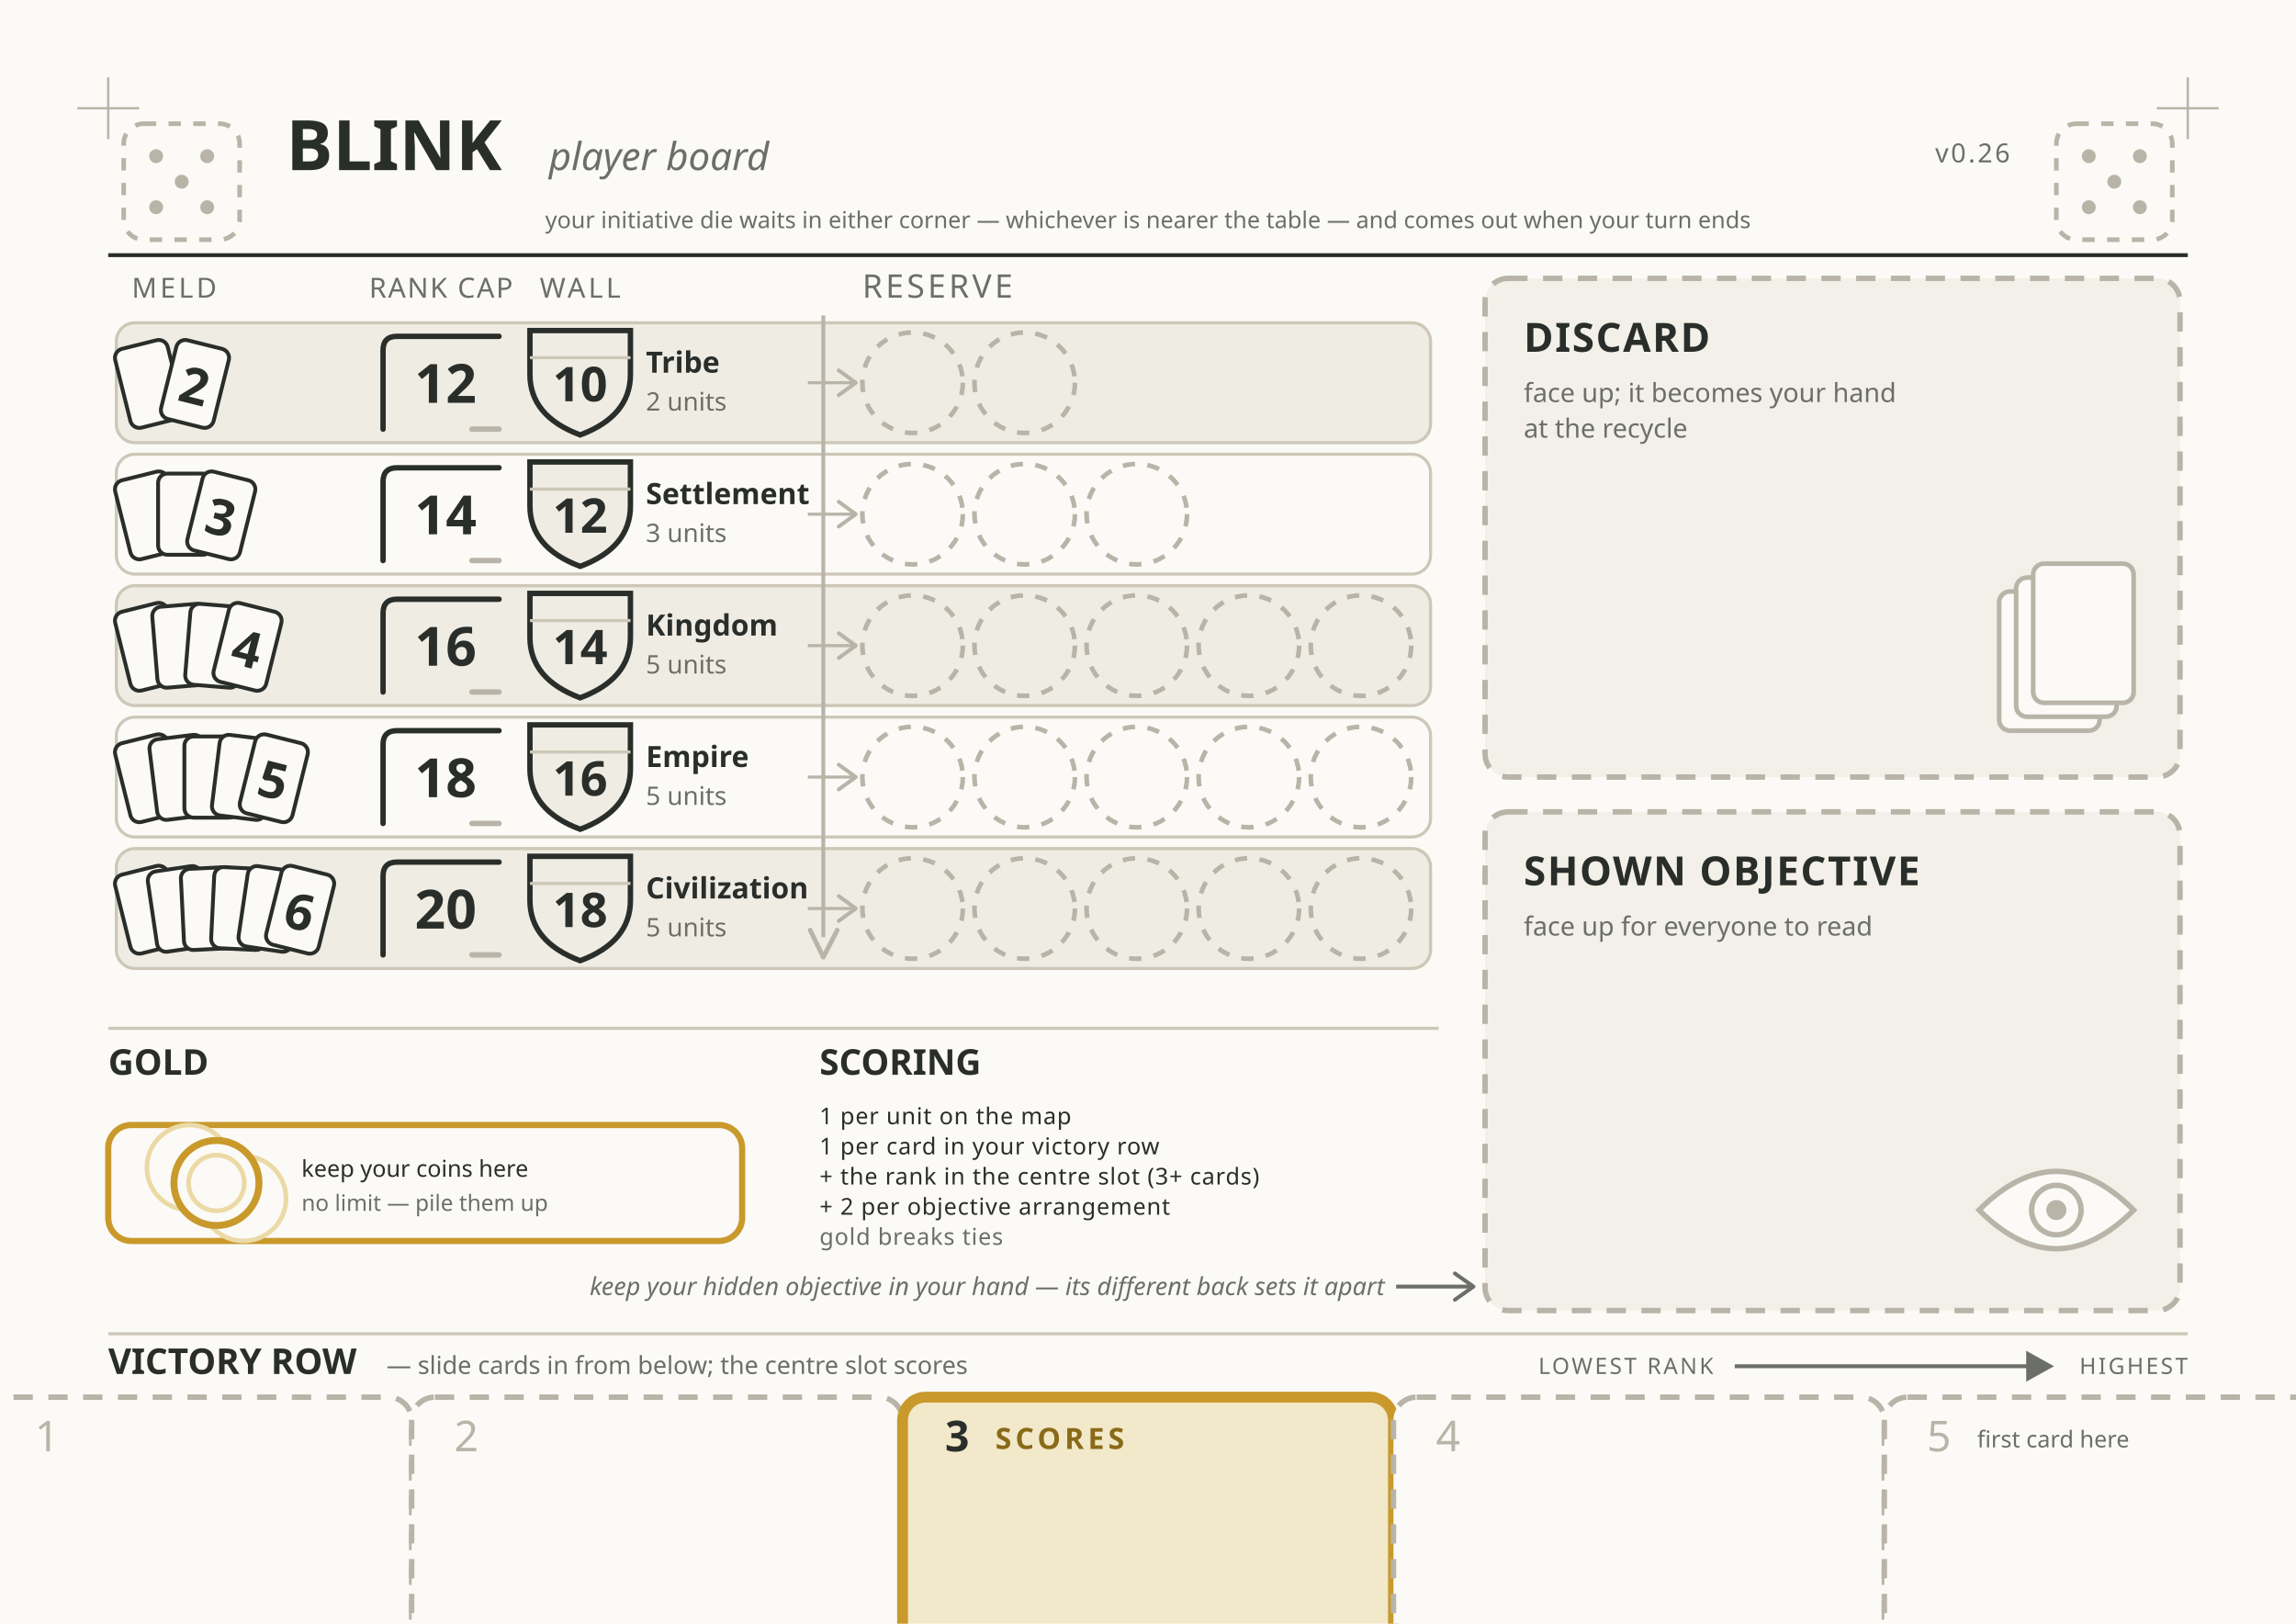
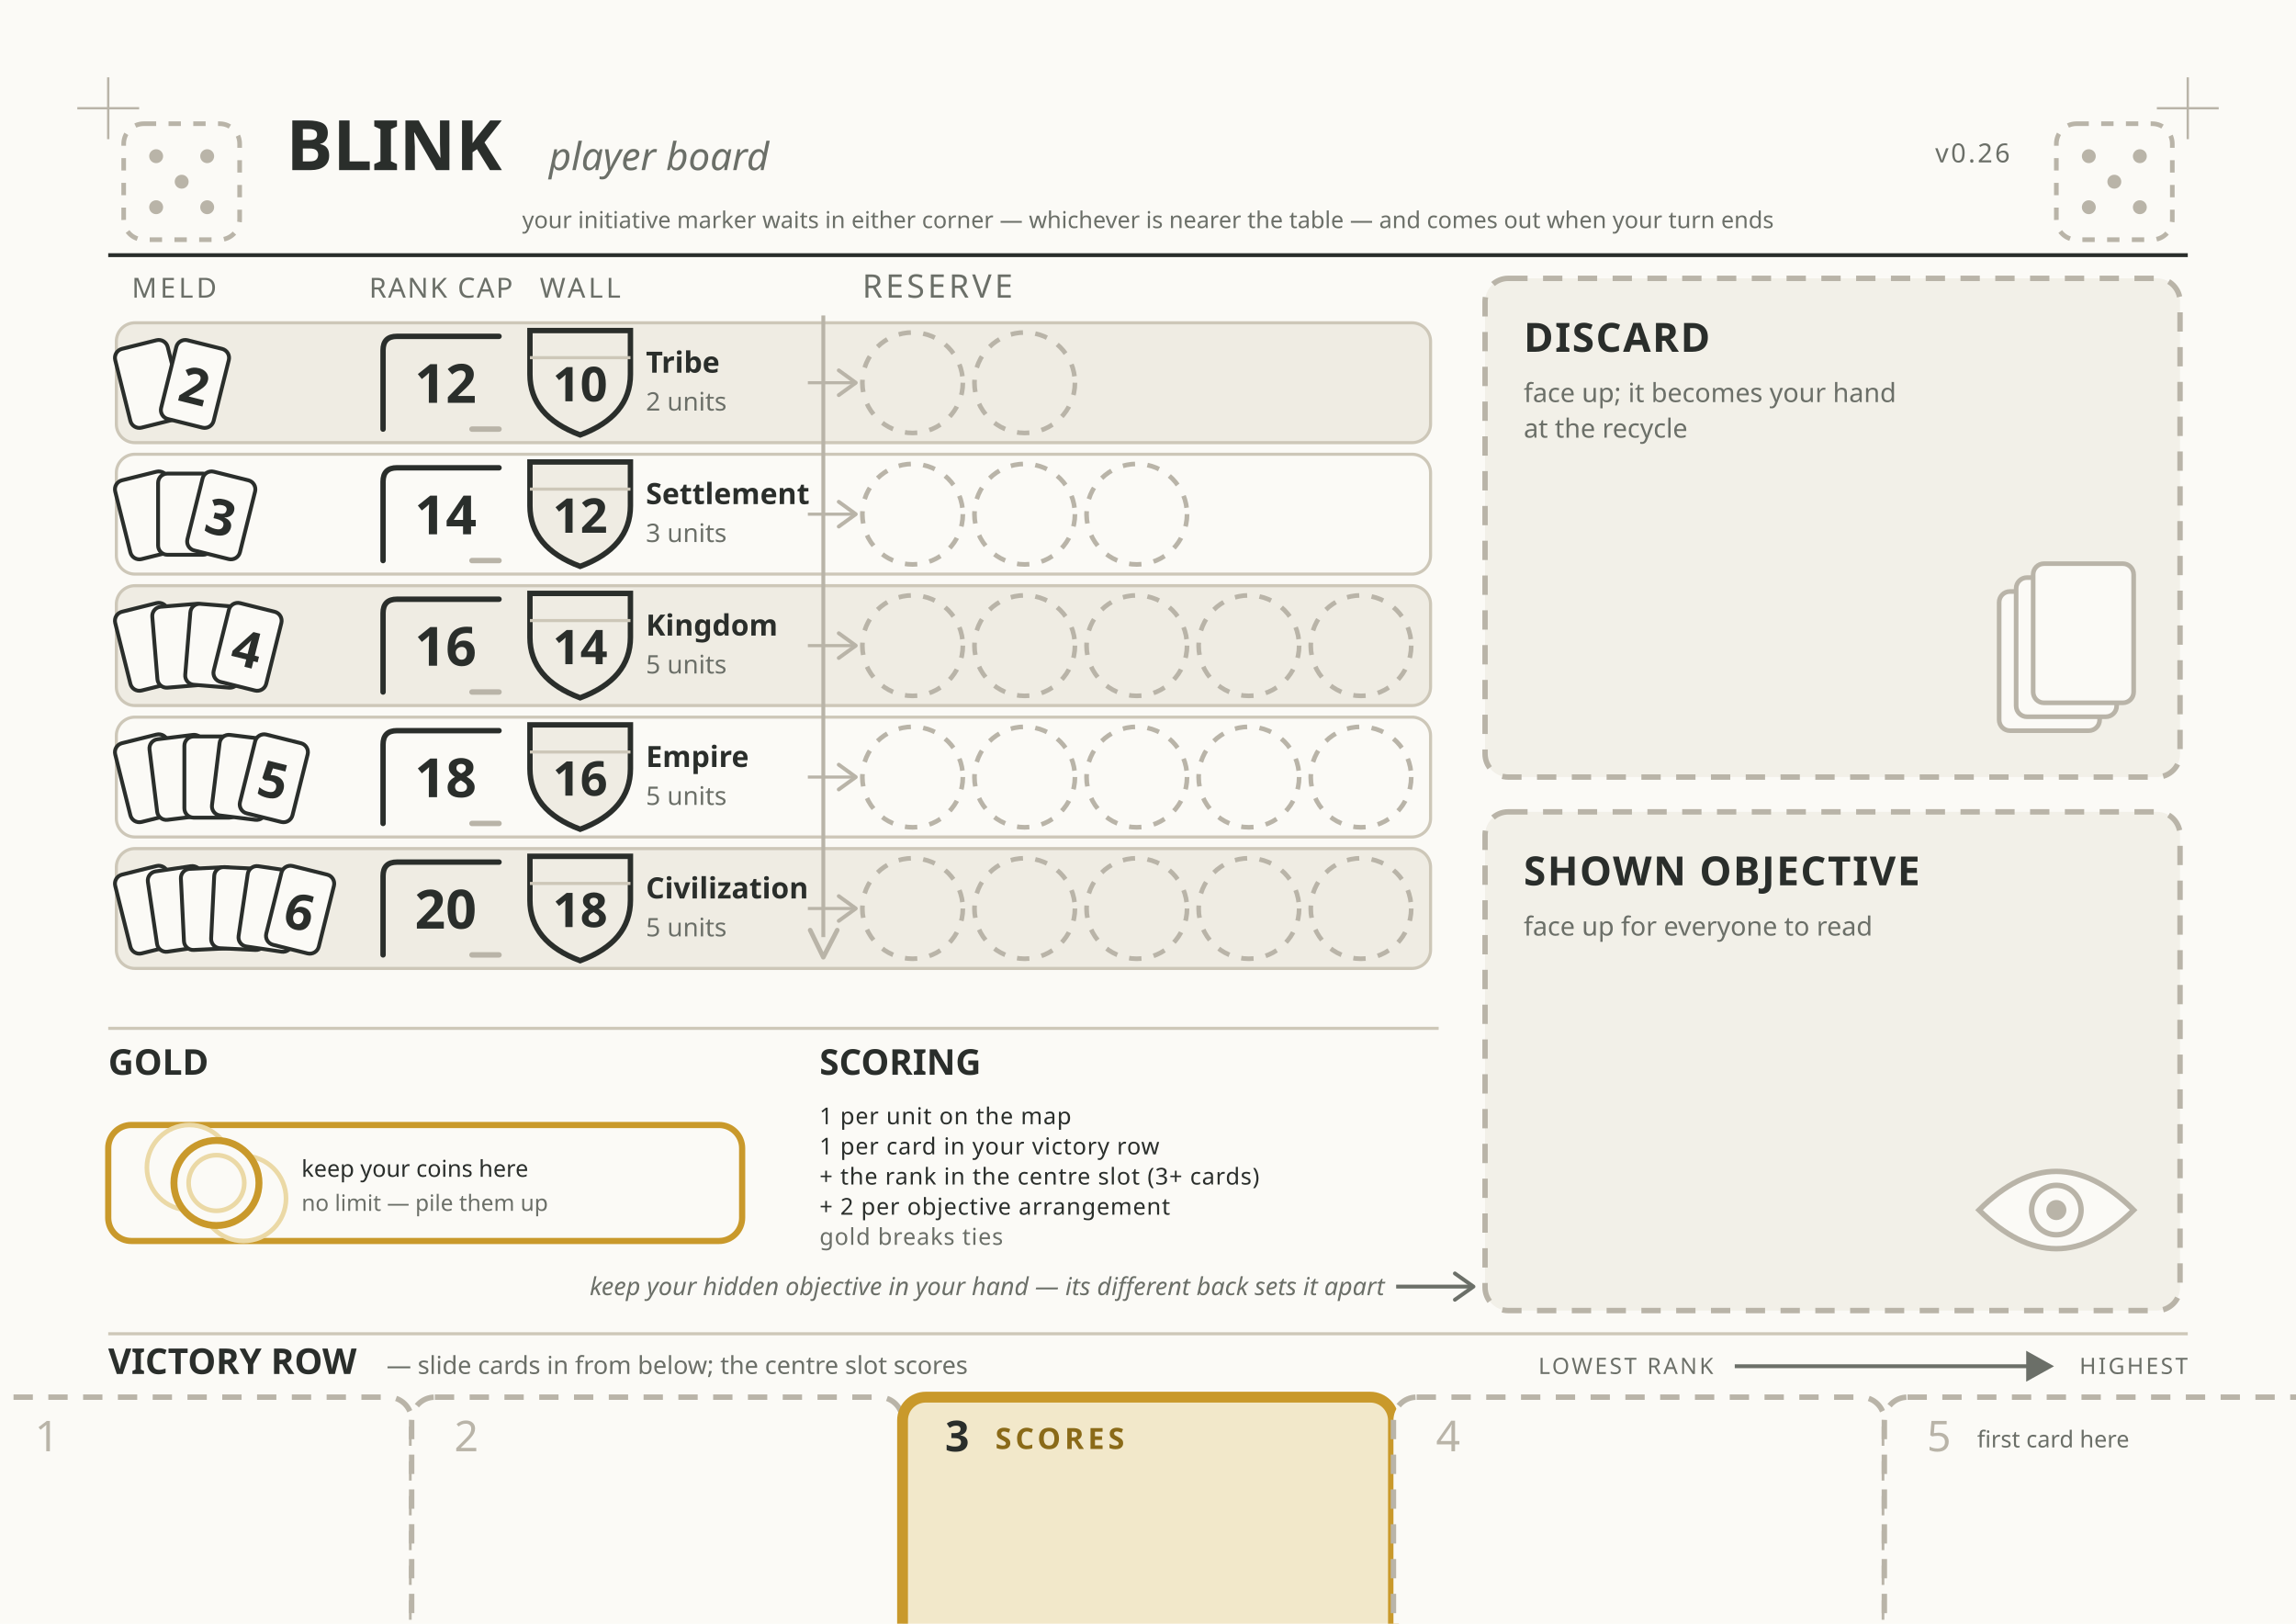
<svg xmlns="http://www.w3.org/2000/svg" width="297.0mm" height="210.0mm" viewBox="0 0 297.0 210.0">
  <rect x="0" y="0" width="297.0" height="210.0" fill="#FBFAF6" />
  <path d="M10.0 14.0 h8 M14.0 10.0 v8" stroke="#B9B4A8" stroke-width="0.3" />
  <path d="M279.0 14.0 h8 M283.0 10.0 v8" stroke="#B9B4A8" stroke-width="0.3" />
  <path d="M10.0 196.0 h8 M14.0 192.0 v8" stroke="#B9B4A8" stroke-width="0.3" />
  <path d="M279.0 196.0 h8 M283.0 192.0 v8" stroke="#B9B4A8" stroke-width="0.3" />
  <rect x="16.00" y="16.00" width="15.0" height="15.0" rx="2.6" fill="none" stroke="#B9B4A8" stroke-width="0.6" stroke-dasharray="1.6 1.6" />
  <circle cx="20.20" cy="20.20" r="0.9" fill="#B9B4A8" />
  <circle cx="26.80" cy="20.20" r="0.9" fill="#B9B4A8" />
  <circle cx="23.50" cy="23.50" r="0.9" fill="#B9B4A8" />
  <circle cx="20.20" cy="26.80" r="0.9" fill="#B9B4A8" />
  <circle cx="26.80" cy="26.80" r="0.9" fill="#B9B4A8" />
  <rect x="266.00" y="16.00" width="15.0" height="15.0" rx="2.6" fill="none" stroke="#B9B4A8" stroke-width="0.6" stroke-dasharray="1.6 1.6" />
  <circle cx="270.20" cy="20.20" r="0.9" fill="#B9B4A8" />
  <circle cx="276.80" cy="20.20" r="0.9" fill="#B9B4A8" />
  <circle cx="273.50" cy="23.50" r="0.9" fill="#B9B4A8" />
  <circle cx="270.20" cy="26.80" r="0.9" fill="#B9B4A8" />
  <circle cx="276.80" cy="26.80" r="0.9" fill="#B9B4A8" />
  <text x="37.00" y="22.00" font-family="IBM Plex Sans" font-size="9" fill="#2A2E2B" text-anchor="start" font-weight="600" letter-spacing="0" style="">BLINK</text>
  <text x="71.00" y="22.00" font-family="IBM Plex Sans" font-size="5" fill="#6B6F68" text-anchor="start" font-weight="400" letter-spacing="0" style="font-style:italic">player board</text>
  <text x="260.00" y="21.00" font-family="IBM Plex Mono" font-size="3.4" fill="#6B6F68" text-anchor="end" font-weight="400" letter-spacing="0.3" style="">v0.26</text>
-   <text x="148.50" y="29.50" font-family="IBM Plex Mono" font-size="3.0" fill="#6B6F68" text-anchor="middle" font-weight="400" letter-spacing="0" style="">your initiative die waits in either corner — whichever is nearer the table — and comes out when your turn ends</text>
+   <text x="148.50" y="29.50" font-family="IBM Plex Mono" font-size="3.0" fill="#6B6F68" text-anchor="middle" font-weight="400" letter-spacing="0" style="">your initiative marker waits in either corner — whichever is nearer the table — and comes out when your turn ends</text>
  <line x1="14.0" y1="33.0" x2="283.0" y2="33.0" stroke="#2A2E2B" stroke-width="0.5" />
  <text x="17.05" y="38.50" font-family="IBM Plex Mono" font-size="3.6" fill="#6B6F68" text-anchor="start" font-weight="400" letter-spacing="0.4" style="">MELD</text>
  <text x="57.05" y="38.50" font-family="IBM Plex Mono" font-size="3.6" fill="#6B6F68" text-anchor="middle" font-weight="400" letter-spacing="0.2" style="">RANK CAP</text>
  <text x="75.05" y="38.50" font-family="IBM Plex Mono" font-size="3.6" fill="#6B6F68" text-anchor="middle" font-weight="400" letter-spacing="0.4" style="">WALL</text>
  <text x="111.55" y="38.50" font-family="IBM Plex Mono" font-size="4.2" fill="#6B6F68" text-anchor="start" font-weight="400" letter-spacing="0.4" style="">RESERVE</text>
  <rect x="15.05" y="41.75" width="170.00" height="15.5" rx="2.4" fill="#EFECE3" stroke="#CDC7B8" stroke-width="0.4" />
  <g transform="rotate(-14.0 20.55 54.75)">
    <rect x="17.05" y="44.25" width="7.0" height="10.5" rx="1.2" fill="#FBFAF6" stroke="#2A2E2B" stroke-width="0.5" />
  </g>
  <g transform="rotate(14.0 23.95 54.75)">
    <rect x="20.45" y="44.25" width="7.0" height="10.5" rx="1.2" fill="#FBFAF6" stroke="#2A2E2B" stroke-width="0.5" />
    <text x="23.95" y="52.10" font-family="IBM Plex Sans" font-size="6.5" fill="#2A2E2B" text-anchor="middle" font-weight="700" letter-spacing="0" style="">2</text>
  </g>
  <path d="M49.55 55.50 L49.55 45.30 Q49.55 43.50 51.35 43.50 L64.55 43.50" fill="none" stroke="#2A2E2B" stroke-width="0.7" stroke-linecap="round" />
  <path d="M64.55 55.50 l-3.5 0" fill="none" stroke="#B9B4A8" stroke-width="0.7" stroke-linecap="round" />
  <text x="57.65" y="52.10" font-family="IBM Plex Sans" font-size="7.0" fill="#2A2E2B" text-anchor="middle" font-weight="700" letter-spacing="0" style="">12</text>
  <path d="M68.55 42.75 h13.00 v5.67 q0 5.40 -6.50 7.83 q-6.50 -2.43 -6.50 -7.83 Z" fill="#EFECE3" stroke="#2A2E2B" stroke-width="0.7" />
  <path d="M68.55 46.26 h13.00" stroke="#CDC7B8" stroke-width="0.4" fill="none" />
  <text x="75.05" y="51.90" font-family="IBM Plex Sans" font-size="6.2" fill="#2A2E2B" text-anchor="middle" font-weight="600" letter-spacing="0" style="">10</text>
  <text x="83.55" y="48.20" font-family="IBM Plex Sans" font-size="3.8" fill="#2A2E2B" text-anchor="start" font-weight="600" letter-spacing="0" style="">Tribe</text>
  <text x="83.55" y="53.10" font-family="IBM Plex Mono" font-size="3.3" fill="#6B6F68" text-anchor="start" font-weight="400" letter-spacing="0" style="">2 units</text>
  <path d="M104.5 49.5 L110.8 49.5" fill="none" stroke="#B9B4A8" stroke-width="0.4" />
  <path d="M108.5 47.9 l2.2 1.6 l-2.2 1.6" fill="none" stroke="#B9B4A8" stroke-width="0.5" stroke-linecap="round" stroke-linejoin="round" />
  <circle cx="118.05" cy="49.50" r="6.50" fill="none" stroke="#B9B4A8" stroke-width="0.6" stroke-dasharray="1.6 1.6" />
  <circle cx="132.55" cy="49.50" r="6.50" fill="none" stroke="#B9B4A8" stroke-width="0.6" stroke-dasharray="1.6 1.6" />
  <rect x="15.05" y="58.75" width="170.00" height="15.5" rx="2.4" fill="#FBFAF6" stroke="#CDC7B8" stroke-width="0.4" />
  <g transform="rotate(-14.0 20.55 71.75)">
    <rect x="17.05" y="61.25" width="7.0" height="10.5" rx="1.2" fill="#FBFAF6" stroke="#2A2E2B" stroke-width="0.5" />
  </g>
  <g transform="rotate(0.0 23.95 71.75)">
    <rect x="20.45" y="61.25" width="7.0" height="10.5" rx="1.2" fill="#FBFAF6" stroke="#2A2E2B" stroke-width="0.5" />
  </g>
  <g transform="rotate(14.0 27.35 71.75)">
    <rect x="23.85" y="61.25" width="7.0" height="10.5" rx="1.2" fill="#FBFAF6" stroke="#2A2E2B" stroke-width="0.5" />
    <text x="27.35" y="69.10" font-family="IBM Plex Sans" font-size="6.5" fill="#2A2E2B" text-anchor="middle" font-weight="700" letter-spacing="0" style="">3</text>
  </g>
  <path d="M49.55 72.50 L49.55 62.30 Q49.55 60.50 51.35 60.50 L64.55 60.50" fill="none" stroke="#2A2E2B" stroke-width="0.7" stroke-linecap="round" />
  <path d="M64.55 72.50 l-3.5 0" fill="none" stroke="#B9B4A8" stroke-width="0.7" stroke-linecap="round" />
  <text x="57.65" y="69.10" font-family="IBM Plex Sans" font-size="7.0" fill="#2A2E2B" text-anchor="middle" font-weight="700" letter-spacing="0" style="">14</text>
  <path d="M68.55 59.75 h13.00 v5.67 q0 5.40 -6.50 7.83 q-6.50 -2.43 -6.50 -7.83 Z" fill="#EFECE3" stroke="#2A2E2B" stroke-width="0.7" />
  <path d="M68.55 63.26 h13.00" stroke="#CDC7B8" stroke-width="0.4" fill="none" />
  <text x="75.05" y="68.90" font-family="IBM Plex Sans" font-size="6.2" fill="#2A2E2B" text-anchor="middle" font-weight="600" letter-spacing="0" style="">12</text>
  <text x="83.55" y="65.20" font-family="IBM Plex Sans" font-size="3.8" fill="#2A2E2B" text-anchor="start" font-weight="600" letter-spacing="0" style="">Settlement</text>
  <text x="83.55" y="70.10" font-family="IBM Plex Mono" font-size="3.3" fill="#6B6F68" text-anchor="start" font-weight="400" letter-spacing="0" style="">3 units</text>
  <path d="M104.5 66.5 L110.8 66.5" fill="none" stroke="#B9B4A8" stroke-width="0.4" />
  <path d="M108.5 64.9 l2.2 1.6 l-2.2 1.6" fill="none" stroke="#B9B4A8" stroke-width="0.5" stroke-linecap="round" stroke-linejoin="round" />
  <circle cx="118.05" cy="66.50" r="6.50" fill="none" stroke="#B9B4A8" stroke-width="0.6" stroke-dasharray="1.6 1.6" />
  <circle cx="132.55" cy="66.50" r="6.50" fill="none" stroke="#B9B4A8" stroke-width="0.6" stroke-dasharray="1.6 1.6" />
  <circle cx="147.05" cy="66.50" r="6.50" fill="none" stroke="#B9B4A8" stroke-width="0.6" stroke-dasharray="1.6 1.6" />
  <rect x="15.05" y="75.75" width="170.00" height="15.5" rx="2.4" fill="#EFECE3" stroke="#CDC7B8" stroke-width="0.4" />
  <g transform="rotate(-14.0 20.55 88.75)">
    <rect x="17.05" y="78.25" width="7.0" height="10.5" rx="1.2" fill="#FBFAF6" stroke="#2A2E2B" stroke-width="0.5" />
  </g>
  <g transform="rotate(-4.7 23.95 88.75)">
    <rect x="20.45" y="78.25" width="7.0" height="10.5" rx="1.2" fill="#FBFAF6" stroke="#2A2E2B" stroke-width="0.5" />
  </g>
  <g transform="rotate(4.7 27.35 88.75)">
    <rect x="23.85" y="78.25" width="7.0" height="10.5" rx="1.2" fill="#FBFAF6" stroke="#2A2E2B" stroke-width="0.5" />
  </g>
  <g transform="rotate(14.0 30.75 88.75)">
    <rect x="27.25" y="78.25" width="7.0" height="10.5" rx="1.2" fill="#FBFAF6" stroke="#2A2E2B" stroke-width="0.5" />
    <text x="30.75" y="86.10" font-family="IBM Plex Sans" font-size="6.5" fill="#2A2E2B" text-anchor="middle" font-weight="700" letter-spacing="0" style="">4</text>
  </g>
  <path d="M49.55 89.50 L49.55 79.30 Q49.55 77.50 51.35 77.50 L64.55 77.50" fill="none" stroke="#2A2E2B" stroke-width="0.7" stroke-linecap="round" />
  <path d="M64.55 89.50 l-3.5 0" fill="none" stroke="#B9B4A8" stroke-width="0.7" stroke-linecap="round" />
  <text x="57.65" y="86.10" font-family="IBM Plex Sans" font-size="7.0" fill="#2A2E2B" text-anchor="middle" font-weight="700" letter-spacing="0" style="">16</text>
  <path d="M68.55 76.75 h13.00 v5.67 q0 5.40 -6.50 7.83 q-6.50 -2.43 -6.50 -7.83 Z" fill="#EFECE3" stroke="#2A2E2B" stroke-width="0.7" />
  <path d="M68.55 80.26 h13.00" stroke="#CDC7B8" stroke-width="0.4" fill="none" />
  <text x="75.05" y="85.90" font-family="IBM Plex Sans" font-size="6.2" fill="#2A2E2B" text-anchor="middle" font-weight="600" letter-spacing="0" style="">14</text>
  <text x="83.55" y="82.20" font-family="IBM Plex Sans" font-size="3.8" fill="#2A2E2B" text-anchor="start" font-weight="600" letter-spacing="0" style="">Kingdom</text>
  <text x="83.55" y="87.10" font-family="IBM Plex Mono" font-size="3.3" fill="#6B6F68" text-anchor="start" font-weight="400" letter-spacing="0" style="">5 units</text>
  <path d="M104.5 83.5 L110.8 83.5" fill="none" stroke="#B9B4A8" stroke-width="0.4" />
  <path d="M108.5 81.9 l2.2 1.6 l-2.2 1.6" fill="none" stroke="#B9B4A8" stroke-width="0.5" stroke-linecap="round" stroke-linejoin="round" />
  <circle cx="118.05" cy="83.50" r="6.50" fill="none" stroke="#B9B4A8" stroke-width="0.6" stroke-dasharray="1.6 1.6" />
  <circle cx="132.55" cy="83.50" r="6.50" fill="none" stroke="#B9B4A8" stroke-width="0.6" stroke-dasharray="1.6 1.6" />
  <circle cx="147.05" cy="83.50" r="6.50" fill="none" stroke="#B9B4A8" stroke-width="0.6" stroke-dasharray="1.6 1.6" />
  <circle cx="161.55" cy="83.50" r="6.50" fill="none" stroke="#B9B4A8" stroke-width="0.6" stroke-dasharray="1.6 1.6" />
  <circle cx="176.05" cy="83.50" r="6.50" fill="none" stroke="#B9B4A8" stroke-width="0.6" stroke-dasharray="1.6 1.6" />
  <rect x="15.05" y="92.75" width="170.00" height="15.5" rx="2.4" fill="#FBFAF6" stroke="#CDC7B8" stroke-width="0.4" />
  <g transform="rotate(-14.0 20.55 105.75)">
    <rect x="17.05" y="95.25" width="7.0" height="10.5" rx="1.2" fill="#FBFAF6" stroke="#2A2E2B" stroke-width="0.5" />
  </g>
  <g transform="rotate(-7.0 23.95 105.75)">
    <rect x="20.45" y="95.25" width="7.0" height="10.5" rx="1.2" fill="#FBFAF6" stroke="#2A2E2B" stroke-width="0.5" />
  </g>
  <g transform="rotate(0.0 27.35 105.75)">
    <rect x="23.85" y="95.25" width="7.0" height="10.5" rx="1.2" fill="#FBFAF6" stroke="#2A2E2B" stroke-width="0.5" />
  </g>
  <g transform="rotate(7.0 30.75 105.75)">
    <rect x="27.25" y="95.25" width="7.0" height="10.5" rx="1.2" fill="#FBFAF6" stroke="#2A2E2B" stroke-width="0.5" />
  </g>
  <g transform="rotate(14.0 34.15 105.75)">
    <rect x="30.65" y="95.25" width="7.0" height="10.5" rx="1.2" fill="#FBFAF6" stroke="#2A2E2B" stroke-width="0.5" />
    <text x="34.15" y="103.10" font-family="IBM Plex Sans" font-size="6.5" fill="#2A2E2B" text-anchor="middle" font-weight="700" letter-spacing="0" style="">5</text>
  </g>
  <path d="M49.55 106.50 L49.55 96.30 Q49.55 94.50 51.35 94.50 L64.55 94.50" fill="none" stroke="#2A2E2B" stroke-width="0.7" stroke-linecap="round" />
  <path d="M64.55 106.50 l-3.5 0" fill="none" stroke="#B9B4A8" stroke-width="0.7" stroke-linecap="round" />
  <text x="57.65" y="103.10" font-family="IBM Plex Sans" font-size="7.0" fill="#2A2E2B" text-anchor="middle" font-weight="700" letter-spacing="0" style="">18</text>
  <path d="M68.55 93.75 h13.00 v5.67 q0 5.40 -6.50 7.83 q-6.50 -2.43 -6.50 -7.83 Z" fill="#EFECE3" stroke="#2A2E2B" stroke-width="0.7" />
  <path d="M68.55 97.26 h13.00" stroke="#CDC7B8" stroke-width="0.4" fill="none" />
  <text x="75.05" y="102.90" font-family="IBM Plex Sans" font-size="6.2" fill="#2A2E2B" text-anchor="middle" font-weight="600" letter-spacing="0" style="">16</text>
  <text x="83.55" y="99.20" font-family="IBM Plex Sans" font-size="3.8" fill="#2A2E2B" text-anchor="start" font-weight="600" letter-spacing="0" style="">Empire</text>
  <text x="83.55" y="104.10" font-family="IBM Plex Mono" font-size="3.3" fill="#6B6F68" text-anchor="start" font-weight="400" letter-spacing="0" style="">5 units</text>
  <path d="M104.5 100.5 L110.8 100.5" fill="none" stroke="#B9B4A8" stroke-width="0.4" />
  <path d="M108.5 98.9 l2.2 1.6 l-2.2 1.6" fill="none" stroke="#B9B4A8" stroke-width="0.5" stroke-linecap="round" stroke-linejoin="round" />
  <circle cx="118.05" cy="100.50" r="6.50" fill="none" stroke="#B9B4A8" stroke-width="0.6" stroke-dasharray="1.6 1.6" />
  <circle cx="132.55" cy="100.50" r="6.50" fill="none" stroke="#B9B4A8" stroke-width="0.6" stroke-dasharray="1.6 1.6" />
  <circle cx="147.05" cy="100.50" r="6.50" fill="none" stroke="#B9B4A8" stroke-width="0.6" stroke-dasharray="1.6 1.6" />
  <circle cx="161.55" cy="100.50" r="6.50" fill="none" stroke="#B9B4A8" stroke-width="0.6" stroke-dasharray="1.6 1.6" />
  <circle cx="176.05" cy="100.50" r="6.50" fill="none" stroke="#B9B4A8" stroke-width="0.6" stroke-dasharray="1.6 1.6" />
  <rect x="15.05" y="109.75" width="170.00" height="15.5" rx="2.4" fill="#EFECE3" stroke="#CDC7B8" stroke-width="0.4" />
  <g transform="rotate(-14.0 20.55 122.75)">
    <rect x="17.05" y="112.25" width="7.0" height="10.5" rx="1.2" fill="#FBFAF6" stroke="#2A2E2B" stroke-width="0.5" />
  </g>
  <g transform="rotate(-8.4 23.95 122.75)">
    <rect x="20.45" y="112.25" width="7.0" height="10.5" rx="1.2" fill="#FBFAF6" stroke="#2A2E2B" stroke-width="0.5" />
  </g>
  <g transform="rotate(-2.8 27.35 122.75)">
    <rect x="23.85" y="112.25" width="7.0" height="10.5" rx="1.2" fill="#FBFAF6" stroke="#2A2E2B" stroke-width="0.5" />
  </g>
  <g transform="rotate(2.8 30.75 122.75)">
    <rect x="27.25" y="112.25" width="7.0" height="10.5" rx="1.2" fill="#FBFAF6" stroke="#2A2E2B" stroke-width="0.5" />
  </g>
  <g transform="rotate(8.4 34.15 122.75)">
    <rect x="30.65" y="112.25" width="7.0" height="10.5" rx="1.2" fill="#FBFAF6" stroke="#2A2E2B" stroke-width="0.5" />
  </g>
  <g transform="rotate(14.0 37.55 122.75)">
    <rect x="34.05" y="112.25" width="7.0" height="10.5" rx="1.2" fill="#FBFAF6" stroke="#2A2E2B" stroke-width="0.5" />
    <text x="37.55" y="120.10" font-family="IBM Plex Sans" font-size="6.5" fill="#2A2E2B" text-anchor="middle" font-weight="700" letter-spacing="0" style="">6</text>
  </g>
  <path d="M49.55 123.50 L49.55 113.30 Q49.55 111.50 51.35 111.50 L64.55 111.50" fill="none" stroke="#2A2E2B" stroke-width="0.7" stroke-linecap="round" />
  <path d="M64.55 123.50 l-3.5 0" fill="none" stroke="#B9B4A8" stroke-width="0.7" stroke-linecap="round" />
  <text x="57.65" y="120.10" font-family="IBM Plex Sans" font-size="7.0" fill="#2A2E2B" text-anchor="middle" font-weight="700" letter-spacing="0" style="">20</text>
  <path d="M68.55 110.75 h13.00 v5.67 q0 5.40 -6.50 7.83 q-6.50 -2.43 -6.50 -7.83 Z" fill="#EFECE3" stroke="#2A2E2B" stroke-width="0.7" />
  <path d="M68.55 114.26 h13.00" stroke="#CDC7B8" stroke-width="0.4" fill="none" />
  <text x="75.05" y="119.90" font-family="IBM Plex Sans" font-size="6.2" fill="#2A2E2B" text-anchor="middle" font-weight="600" letter-spacing="0" style="">18</text>
  <text x="83.55" y="116.20" font-family="IBM Plex Sans" font-size="3.8" fill="#2A2E2B" text-anchor="start" font-weight="600" letter-spacing="0" style="">Civilization</text>
  <text x="83.55" y="121.10" font-family="IBM Plex Mono" font-size="3.3" fill="#6B6F68" text-anchor="start" font-weight="400" letter-spacing="0" style="">5 units</text>
  <path d="M104.5 117.5 L110.8 117.5" fill="none" stroke="#B9B4A8" stroke-width="0.4" />
  <path d="M108.5 115.9 l2.2 1.6 l-2.2 1.6" fill="none" stroke="#B9B4A8" stroke-width="0.5" stroke-linecap="round" stroke-linejoin="round" />
  <circle cx="118.05" cy="117.50" r="6.50" fill="none" stroke="#B9B4A8" stroke-width="0.6" stroke-dasharray="1.6 1.6" />
  <circle cx="132.55" cy="117.50" r="6.50" fill="none" stroke="#B9B4A8" stroke-width="0.6" stroke-dasharray="1.6 1.6" />
  <circle cx="147.05" cy="117.50" r="6.50" fill="none" stroke="#B9B4A8" stroke-width="0.6" stroke-dasharray="1.6 1.6" />
  <circle cx="161.55" cy="117.50" r="6.50" fill="none" stroke="#B9B4A8" stroke-width="0.6" stroke-dasharray="1.6 1.6" />
  <circle cx="176.05" cy="117.50" r="6.50" fill="none" stroke="#B9B4A8" stroke-width="0.6" stroke-dasharray="1.6 1.6" />
  <path d="M106.5 40.8 L106.5 121.2" fill="none" stroke="#B9B4A8" stroke-width="0.5" />
  <path d="M104.8 120.3 L106.5 123.8 L108.3 120.3" fill="none" stroke="#B9B4A8" stroke-width="0.6" stroke-linecap="round" stroke-linejoin="round" />
  <line x1="14.0" y1="133.0" x2="186.10" y2="133.0" stroke="#CDC7B8" stroke-width="0.4" />
  <text x="14.00" y="139.00" font-family="IBM Plex Sans" font-size="4.6" fill="#2A2E2B" text-anchor="start" font-weight="600" letter-spacing="0" style="">GOLD</text>
  <rect x="14.0" y="145.5" width="82" height="15" rx="3" fill="#FBFAF6" stroke="#C9992B" stroke-width="0.8" />
  <circle cx="24.50" cy="151.00" r="5.5" fill="#FBFAF6" stroke="#EBD9A6" stroke-width="0.6" />
  <circle cx="31.50" cy="155.00" r="5.5" fill="#FBFAF6" stroke="#EBD9A6" stroke-width="0.6" />
  <circle cx="28.00" cy="153.00" r="5.5" fill="#FBFAF6" stroke="#C9992B" stroke-width="0.9" />
  <circle cx="28.00" cy="153.00" r="3.6" fill="none" stroke="#EBD9A6" stroke-width="0.6" />
  <text x="39.00" y="152.20" font-family="IBM Plex Mono" font-size="3.0" fill="#2A2E2B" text-anchor="start" font-weight="400" letter-spacing="0" style="">keep your coins here</text>
  <text x="39.00" y="156.60" font-family="IBM Plex Mono" font-size="2.9" fill="#6B6F68" text-anchor="start" font-weight="400" letter-spacing="0" style="">no limit — pile them up</text>
  <text x="106.00" y="139.00" font-family="IBM Plex Sans" font-size="4.6" fill="#2A2E2B" text-anchor="start" font-weight="600" letter-spacing="0" style="">SCORING</text>
  <text x="106.00" y="145.40" font-family="IBM Plex Mono" font-size="3.0" fill="#2A2E2B" text-anchor="start" font-weight="400" letter-spacing="0.1" style="">1  per unit on the map</text>
  <text x="106.00" y="149.30" font-family="IBM Plex Mono" font-size="3.0" fill="#2A2E2B" text-anchor="start" font-weight="400" letter-spacing="0.1" style="">1  per card in your victory row</text>
  <text x="106.00" y="153.20" font-family="IBM Plex Mono" font-size="3.0" fill="#2A2E2B" text-anchor="start" font-weight="400" letter-spacing="0.1" style="">+  the rank in the centre slot (3+ cards)</text>
  <text x="106.00" y="157.10" font-family="IBM Plex Mono" font-size="3.0" fill="#2A2E2B" text-anchor="start" font-weight="400" letter-spacing="0.1" style="">+  2 per objective arrangement</text>
  <text x="106.00" y="161.00" font-family="IBM Plex Mono" font-size="3.0" fill="#6B6F68" text-anchor="start" font-weight="400" letter-spacing="0.1" style="">gold breaks ties</text>
  <rect x="192.10" y="36.00" width="89.90" height="64.50" rx="3" fill="#EFECE3" fill-opacity="0.7" stroke="#B9B4A8" stroke-width="0.7" stroke-dasharray="2.5 2" />
  <text x="197.10" y="45.50" font-family="IBM Plex Sans" font-size="5.2" fill="#2A2E2B" text-anchor="start" font-weight="600" letter-spacing="0.2" style="">DISCARD</text>
  <text x="197.10" y="52.00" font-family="IBM Plex Mono" font-size="3.4" fill="#6B6F68" text-anchor="start" font-weight="400" letter-spacing="0" style="">face up; it becomes your hand</text>
  <text x="197.10" y="56.60" font-family="IBM Plex Mono" font-size="3.4" fill="#6B6F68" text-anchor="start" font-weight="400" letter-spacing="0" style="">at the recycle</text>
  <rect x="258.60" y="76.50" width="13.0" height="18.0" rx="1.4" fill="#FBFAF6" stroke="#B9B4A8" stroke-width="0.6" />
  <rect x="260.80" y="74.70" width="13.0" height="18.0" rx="1.4" fill="#FBFAF6" stroke="#B9B4A8" stroke-width="0.6" />
  <rect x="263.00" y="72.90" width="13.0" height="18.0" rx="1.4" fill="#FBFAF6" stroke="#B9B4A8" stroke-width="0.6" />
  <rect x="192.10" y="105.00" width="89.90" height="64.50" rx="3" fill="#EFECE3" fill-opacity="0.7" stroke="#B9B4A8" stroke-width="0.7" stroke-dasharray="2.5 2" />
  <text x="197.10" y="114.50" font-family="IBM Plex Sans" font-size="5.2" fill="#2A2E2B" text-anchor="start" font-weight="600" letter-spacing="0.2" style="">SHOWN OBJECTIVE</text>
  <text x="197.10" y="121.00" font-family="IBM Plex Mono" font-size="3.4" fill="#6B6F68" text-anchor="start" font-weight="400" letter-spacing="0" style="">face up for everyone to read</text>
  <path d="M256.00 156.50 Q266.00 146.50 276.00 156.50 Q266.00 166.50 256.00 156.50 Z" fill="#FBFAF6" stroke="#B9B4A8" stroke-width="0.7" />
  <circle cx="266.00" cy="156.50" r="3.2" fill="none" stroke="#B9B4A8" stroke-width="0.7" />
  <circle cx="266.00" cy="156.50" r="1.3" fill="#B9B4A8" />
  <text x="179.10" y="167.50" font-family="IBM Plex Mono" font-size="3.2" fill="#6B6F68" text-anchor="end" font-weight="400" letter-spacing="0" style="font-style:italic">keep your hidden objective in your hand — its different back sets it apart</text>
  <path d="M180.60 166.40 L190.30 166.40" stroke="#6B6F68" stroke-width="0.5" />
  <path d="M188.20 164.70 L190.60 166.40 L188.20 168.10" fill="none" stroke="#6B6F68" stroke-width="0.5" stroke-linecap="round" stroke-linejoin="round" />
  <text x="14.00" y="177.70" font-family="IBM Plex Sans" font-size="4.6" fill="#2A2E2B" text-anchor="start" font-weight="600" letter-spacing="0" style="">VICTORY ROW</text>
  <text x="50.00" y="177.70" font-family="IBM Plex Mono" font-size="3.2" fill="#6B6F68" text-anchor="start" font-weight="400" letter-spacing="0" style="">— slide cards in from below; the centre slot scores</text>
  <text x="199.00" y="177.70" font-family="IBM Plex Mono" font-size="2.9" fill="#6B6F68" text-anchor="start" font-weight="400" letter-spacing="0.3" style="">LOWEST RANK</text>
  <line x1="224.4" y1="176.7" x2="262.3" y2="176.7" stroke="#6B6F68" stroke-width="0.5" />
  <path d="M262.1 174.7 L265.7 176.7 L262.1 178.7 Z" fill="#6B6F68" />
  <text x="283.00" y="177.70" font-family="IBM Plex Mono" font-size="2.9" fill="#6B6F68" text-anchor="end" font-weight="400" letter-spacing="0.3" style="">HIGHEST</text>
  <clipPath id="sheet">
    <rect x="0" y="0" width="297.0" height="210.0" />
  </clipPath>
  <g clip-path="url(#sheet)">
    <rect x="-10.25" y="180.70" width="63.5" height="88.9" rx="3" fill="#FBFAF6" stroke="#B9B4A8" stroke-width="0.7" stroke-dasharray="2.5 2" />
    <text x="4.50" y="187.70" font-family="IBM Plex Sans" font-size="5.5" fill="#B9B4A8" text-anchor="start" font-weight="400" letter-spacing="0" style="">1</text>
    <rect x="53.25" y="180.70" width="63.5" height="88.9" rx="3" fill="#FBFAF6" stroke="#B9B4A8" stroke-width="0.7" stroke-dasharray="2.5 2" />
    <text x="58.75" y="187.70" font-family="IBM Plex Sans" font-size="5.5" fill="#B9B4A8" text-anchor="start" font-weight="400" letter-spacing="0" style="">2</text>
    <rect x="116.75" y="180.70" width="63.5" height="88.9" rx="3" fill="#EBD9A6" fill-opacity="0.55" stroke="#C9992B" stroke-width="1.4" />
    <text x="122.25" y="187.70" font-family="IBM Plex Sans" font-size="5.5" fill="#2A2E2B" text-anchor="start" font-weight="600" letter-spacing="0" style="">3</text>
    <text x="128.75" y="187.40" font-family="IBM Plex Mono" font-size="3.8" fill="#8A6A18" text-anchor="start" font-weight="600" letter-spacing="0.5" style="">SCORES</text>
    <rect x="180.25" y="180.70" width="63.5" height="88.9" rx="3" fill="#FBFAF6" stroke="#B9B4A8" stroke-width="0.7" stroke-dasharray="2.5 2" />
    <text x="185.75" y="187.70" font-family="IBM Plex Sans" font-size="5.5" fill="#B9B4A8" text-anchor="start" font-weight="400" letter-spacing="0" style="">4</text>
    <rect x="243.75" y="180.70" width="63.5" height="88.9" rx="3" fill="#FBFAF6" stroke="#B9B4A8" stroke-width="0.7" stroke-dasharray="2.5 2" />
    <text x="249.25" y="187.70" font-family="IBM Plex Sans" font-size="5.5" fill="#B9B4A8" text-anchor="start" font-weight="400" letter-spacing="0" style="">5</text>
    <text x="255.75" y="187.20" font-family="IBM Plex Mono" font-size="3.0" fill="#6B6F68" text-anchor="start" font-weight="400" letter-spacing="0" style="">first card here</text>
  </g>
  <line x1="14.0" y1="172.50" x2="283.0" y2="172.50" stroke="#CDC7B8" stroke-width="0.4" />
</svg>
